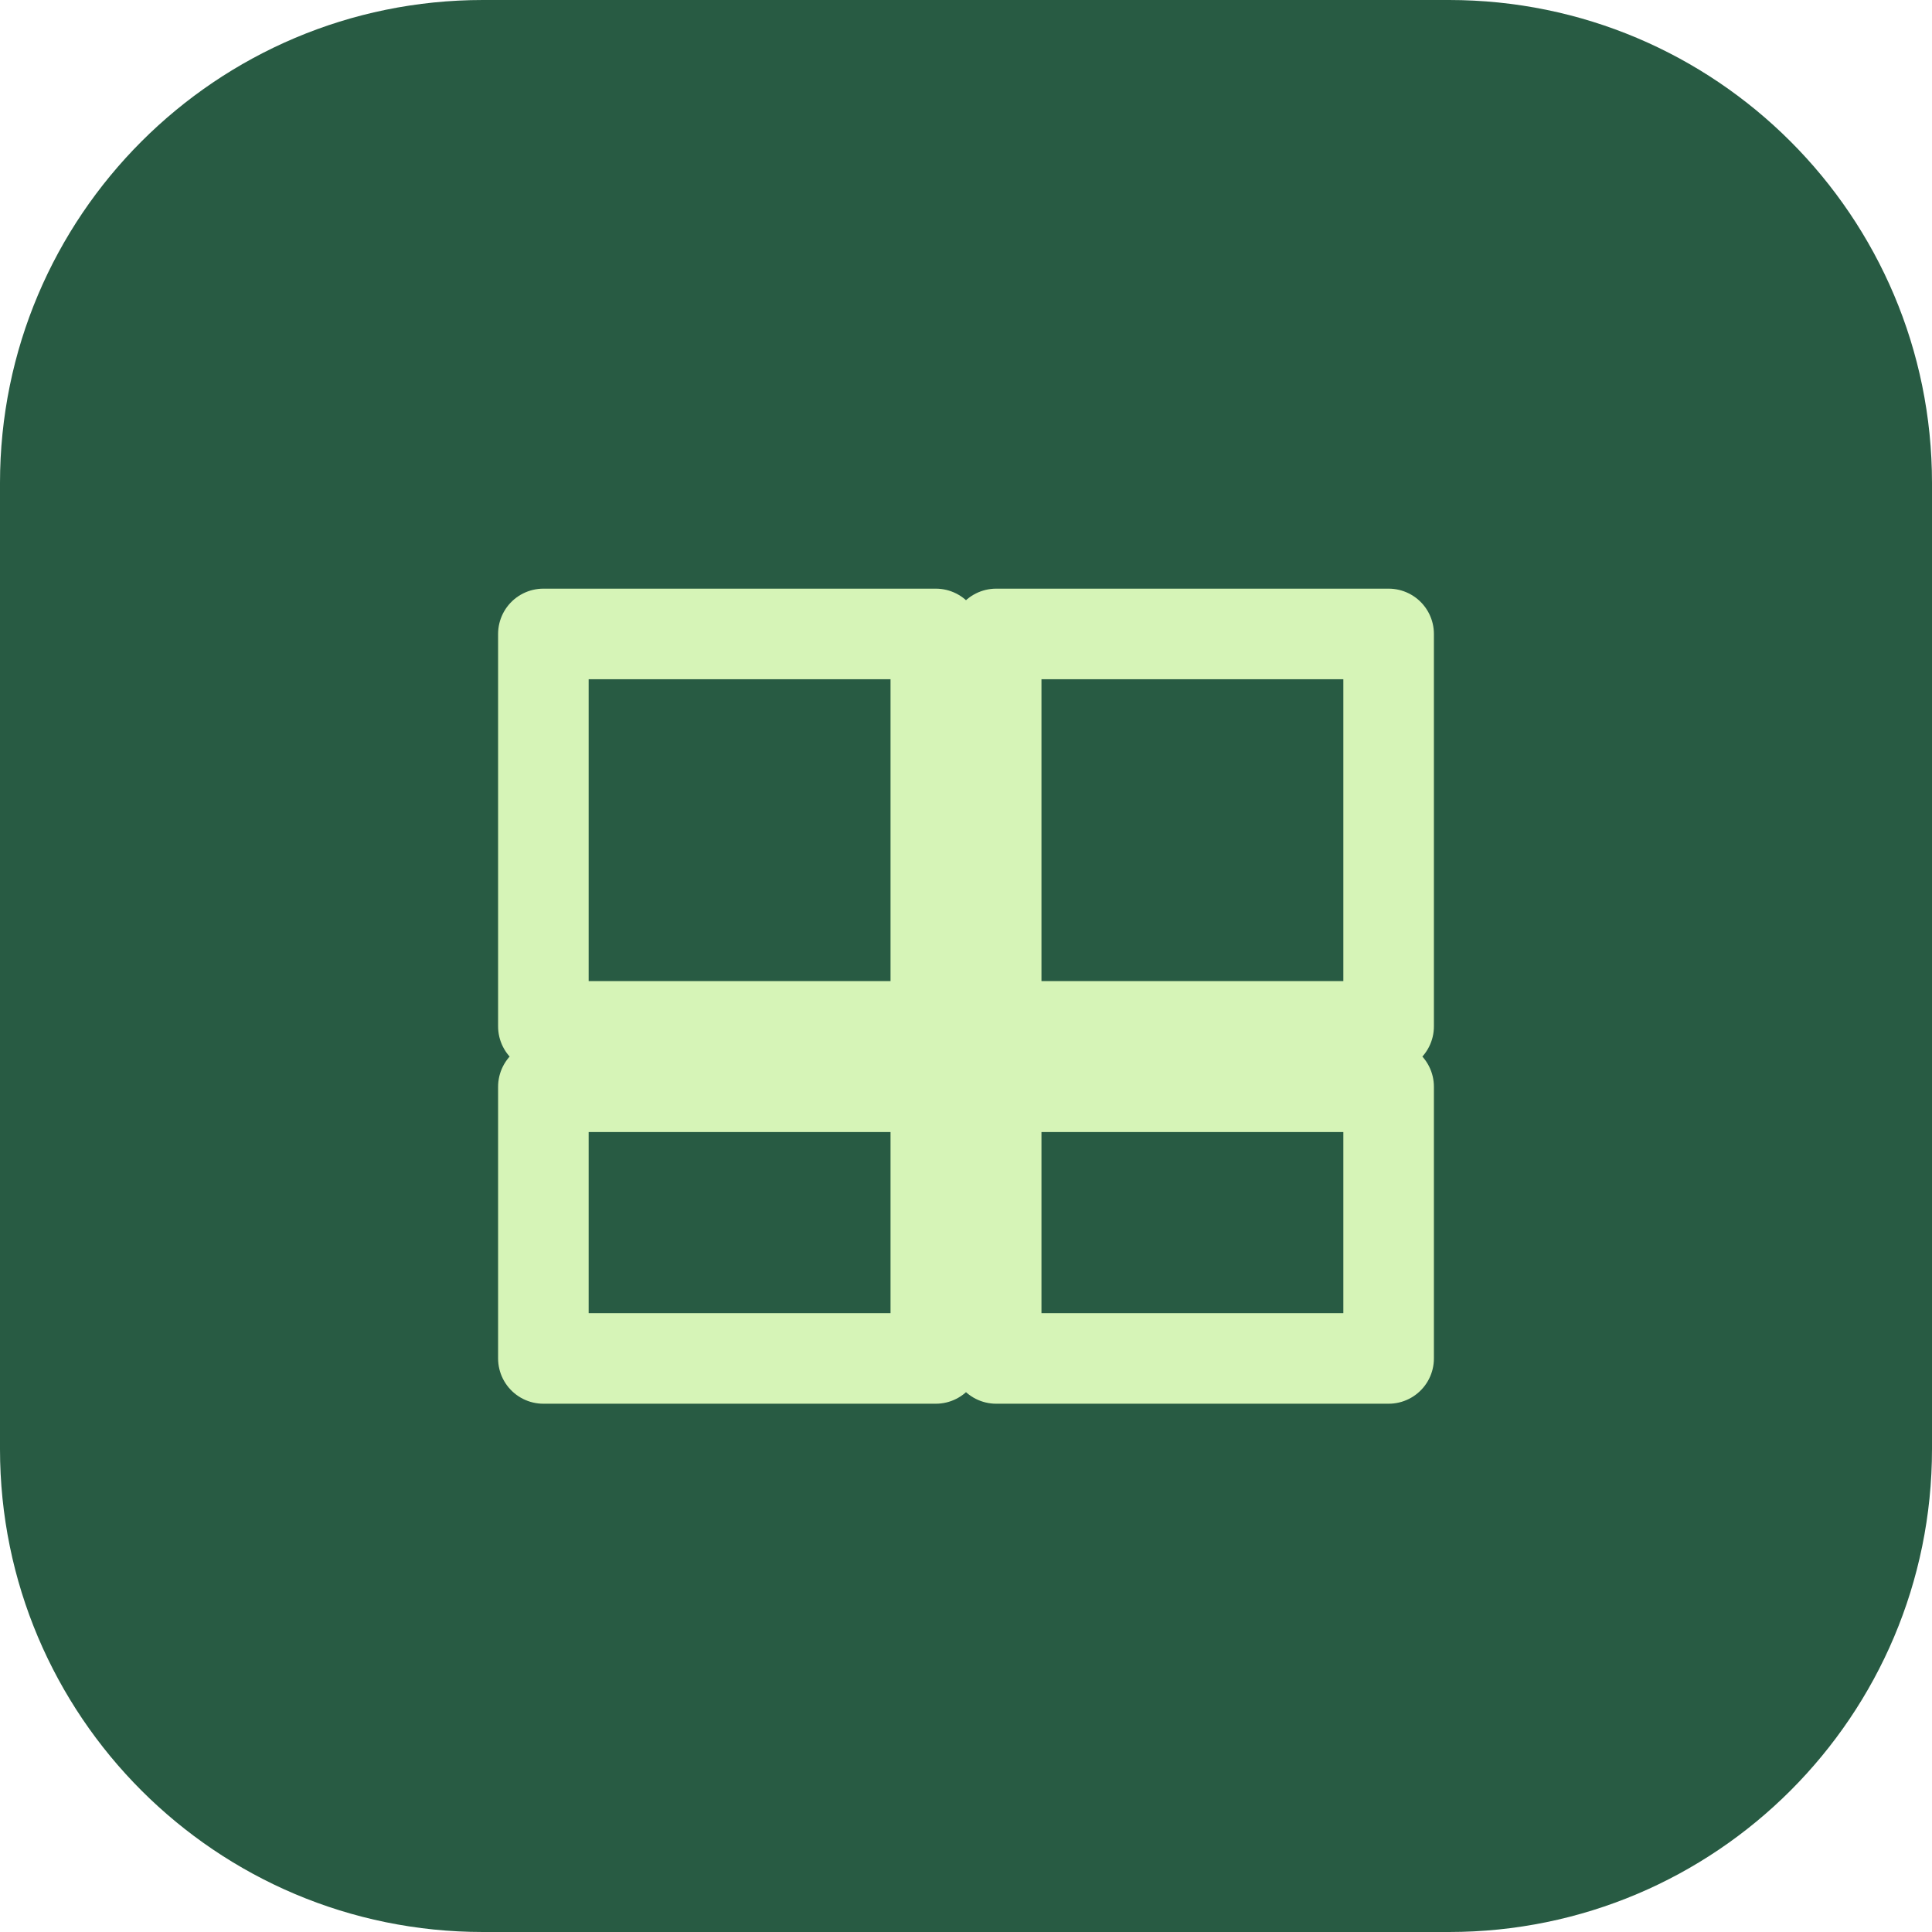
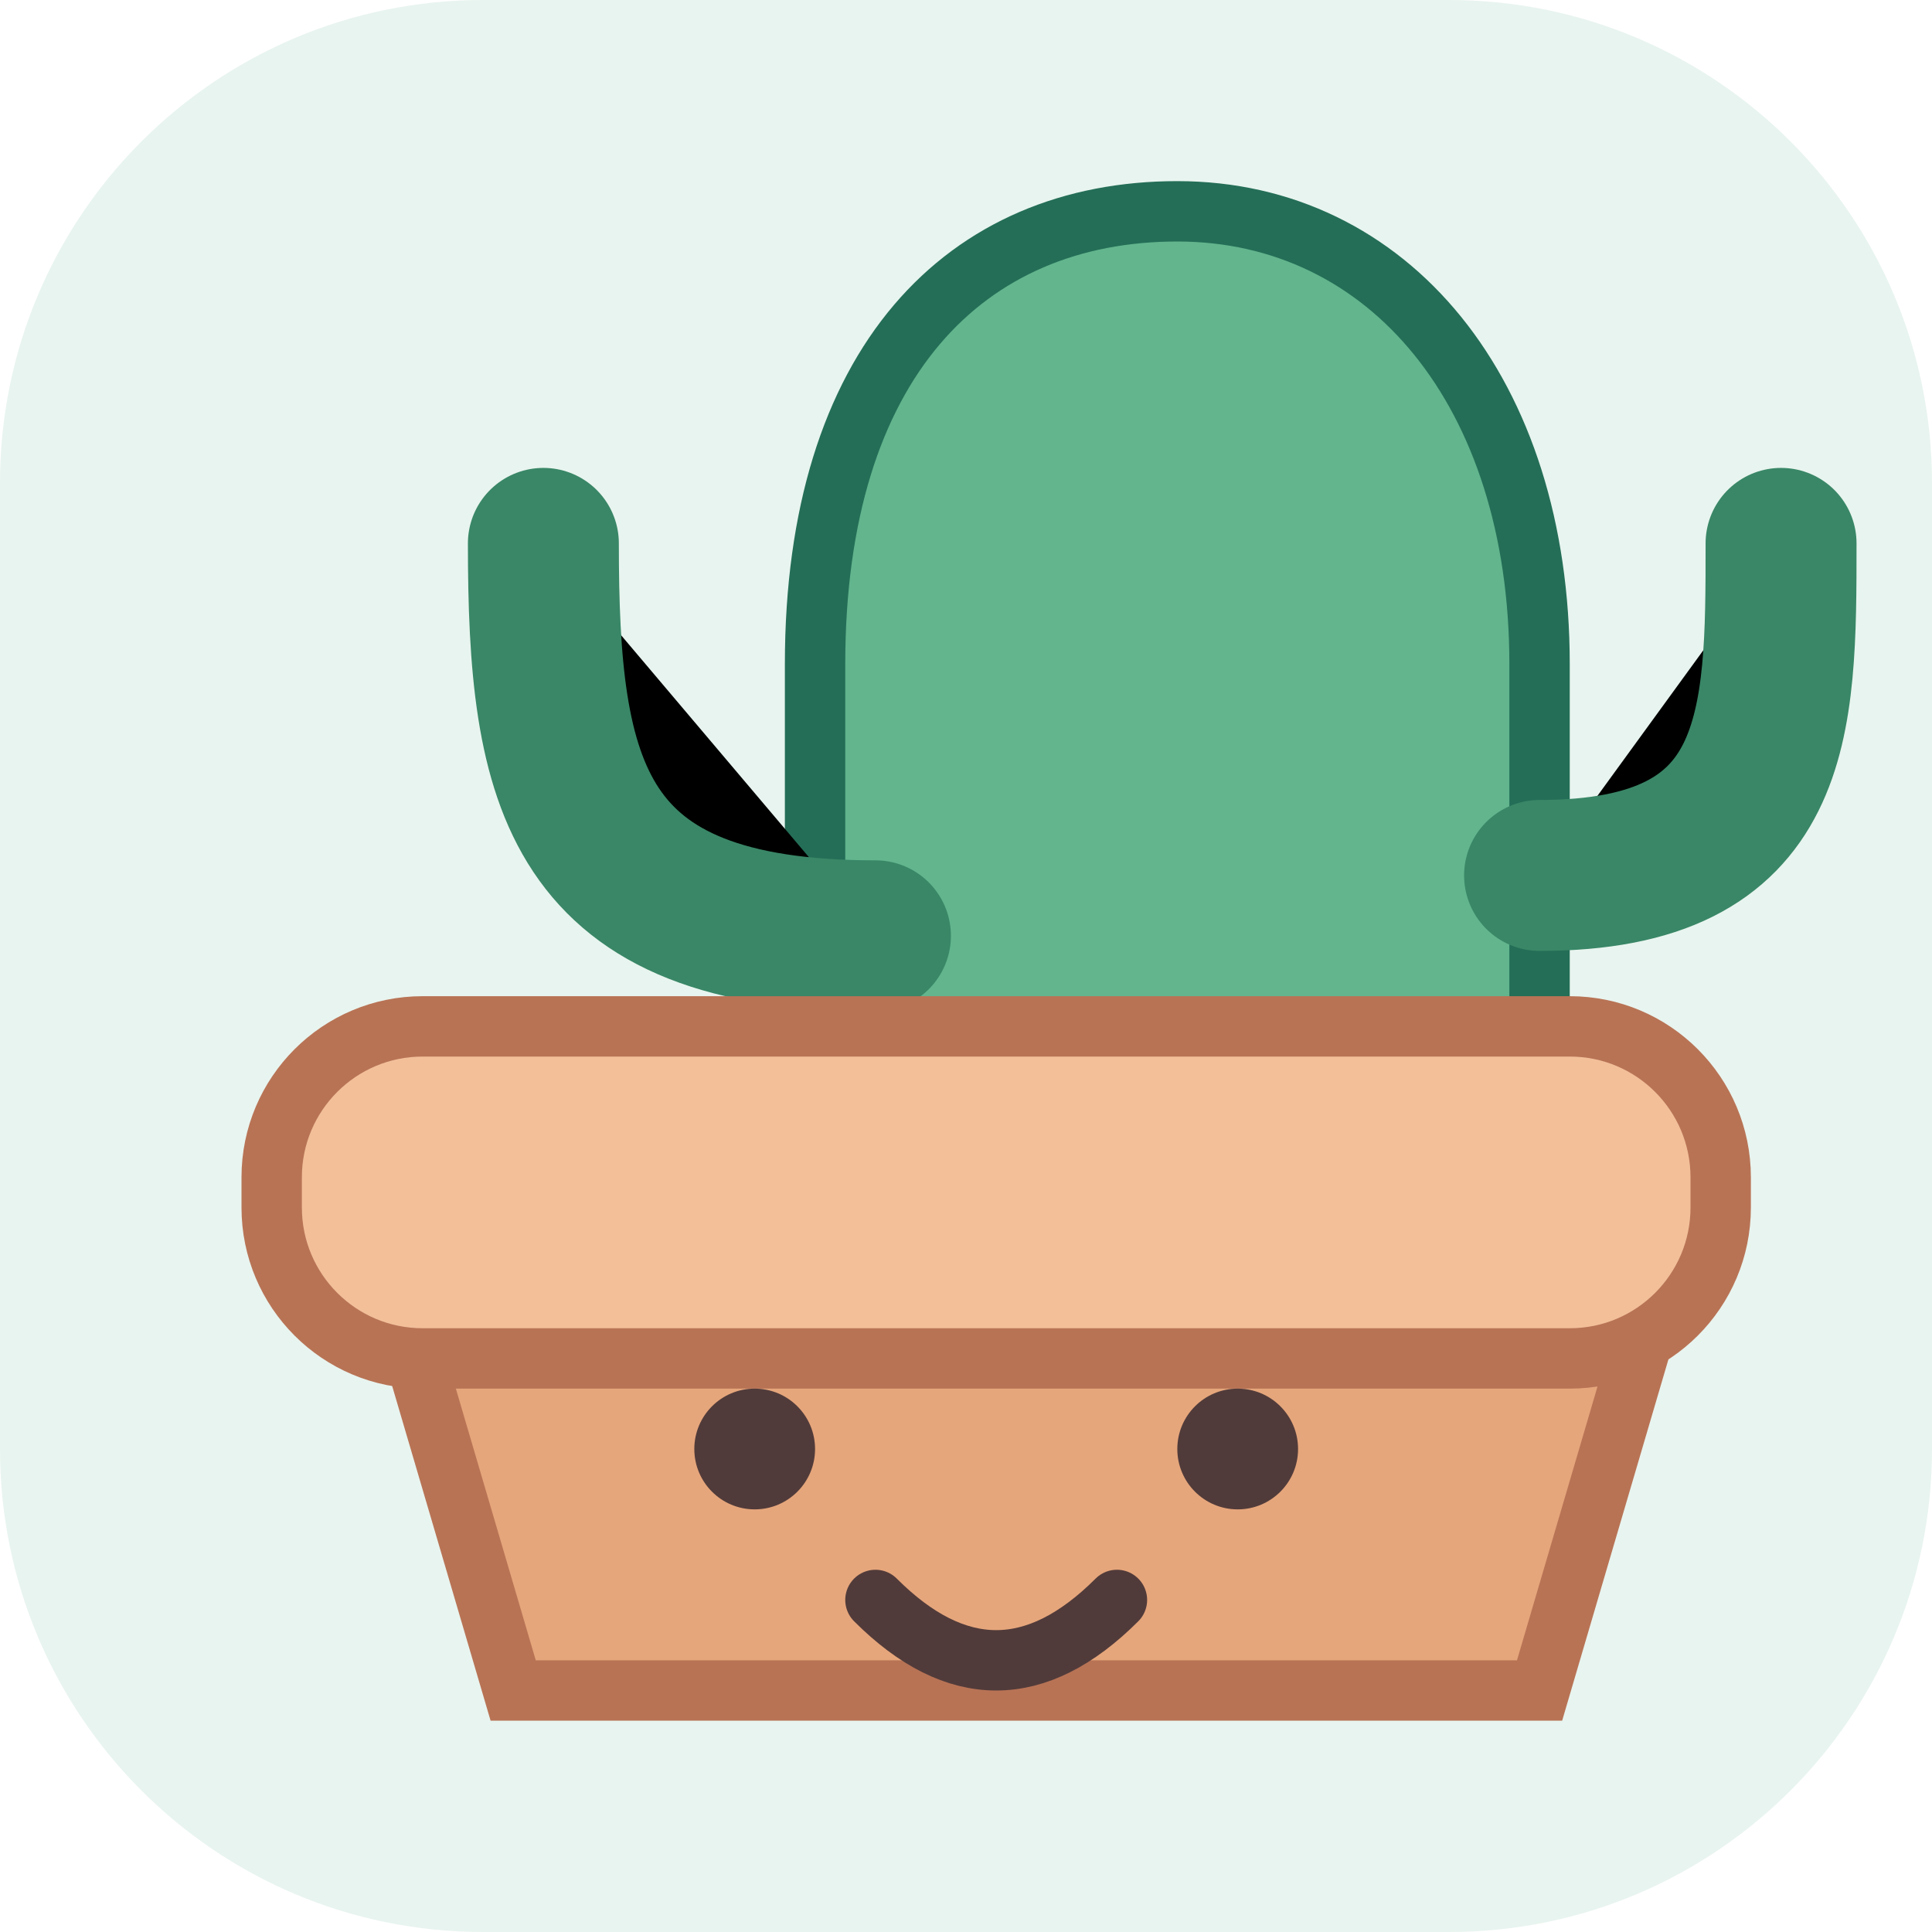
<svg xmlns="http://www.w3.org/2000/svg" viewBox="0 0 64 64">
-   <rect width="64" height="64" rx="16" fill="#285b43" />
-   <path d="M18 21h13v13H18zM33 21h13v13H33zM18 36h13v9H18zM33 36h13v9H33z" fill="none" stroke="#d6f4b7" stroke-width="3" stroke-linejoin="round" />
+   <rect width="64" height="64" rx="16" fill="#E8F4EF" />
+   <path d="M27 39V22c0-10 5-15 12-15s12 6 12 15v17" fill="#62B58D" stroke="#246E57" stroke-width="2" />
+   <path d="M29 31c-10 0-11-5-11-13m33 11c8 0 8-5 8-11" stroke="#398767" stroke-width="5" stroke-linecap="round" />
+   <path d="M12 39h44l-5 17H17Z" fill="#E6A67B" stroke="#B87355" stroke-width="2" />
+   <rect x="9" y="34" width="48" height="11" rx="5" fill="#F2BF99" stroke="#B87355" stroke-width="2" />
+   <circle cx="25" cy="48" r="2" fill="#513B3A" />
+   <circle cx="41" cy="48" r="2" fill="#513B3A" />
+   <path d="M29 53q4 4 8 0" fill="none" stroke="#513B3A" stroke-linecap="round" stroke-width="2" />
</svg>
